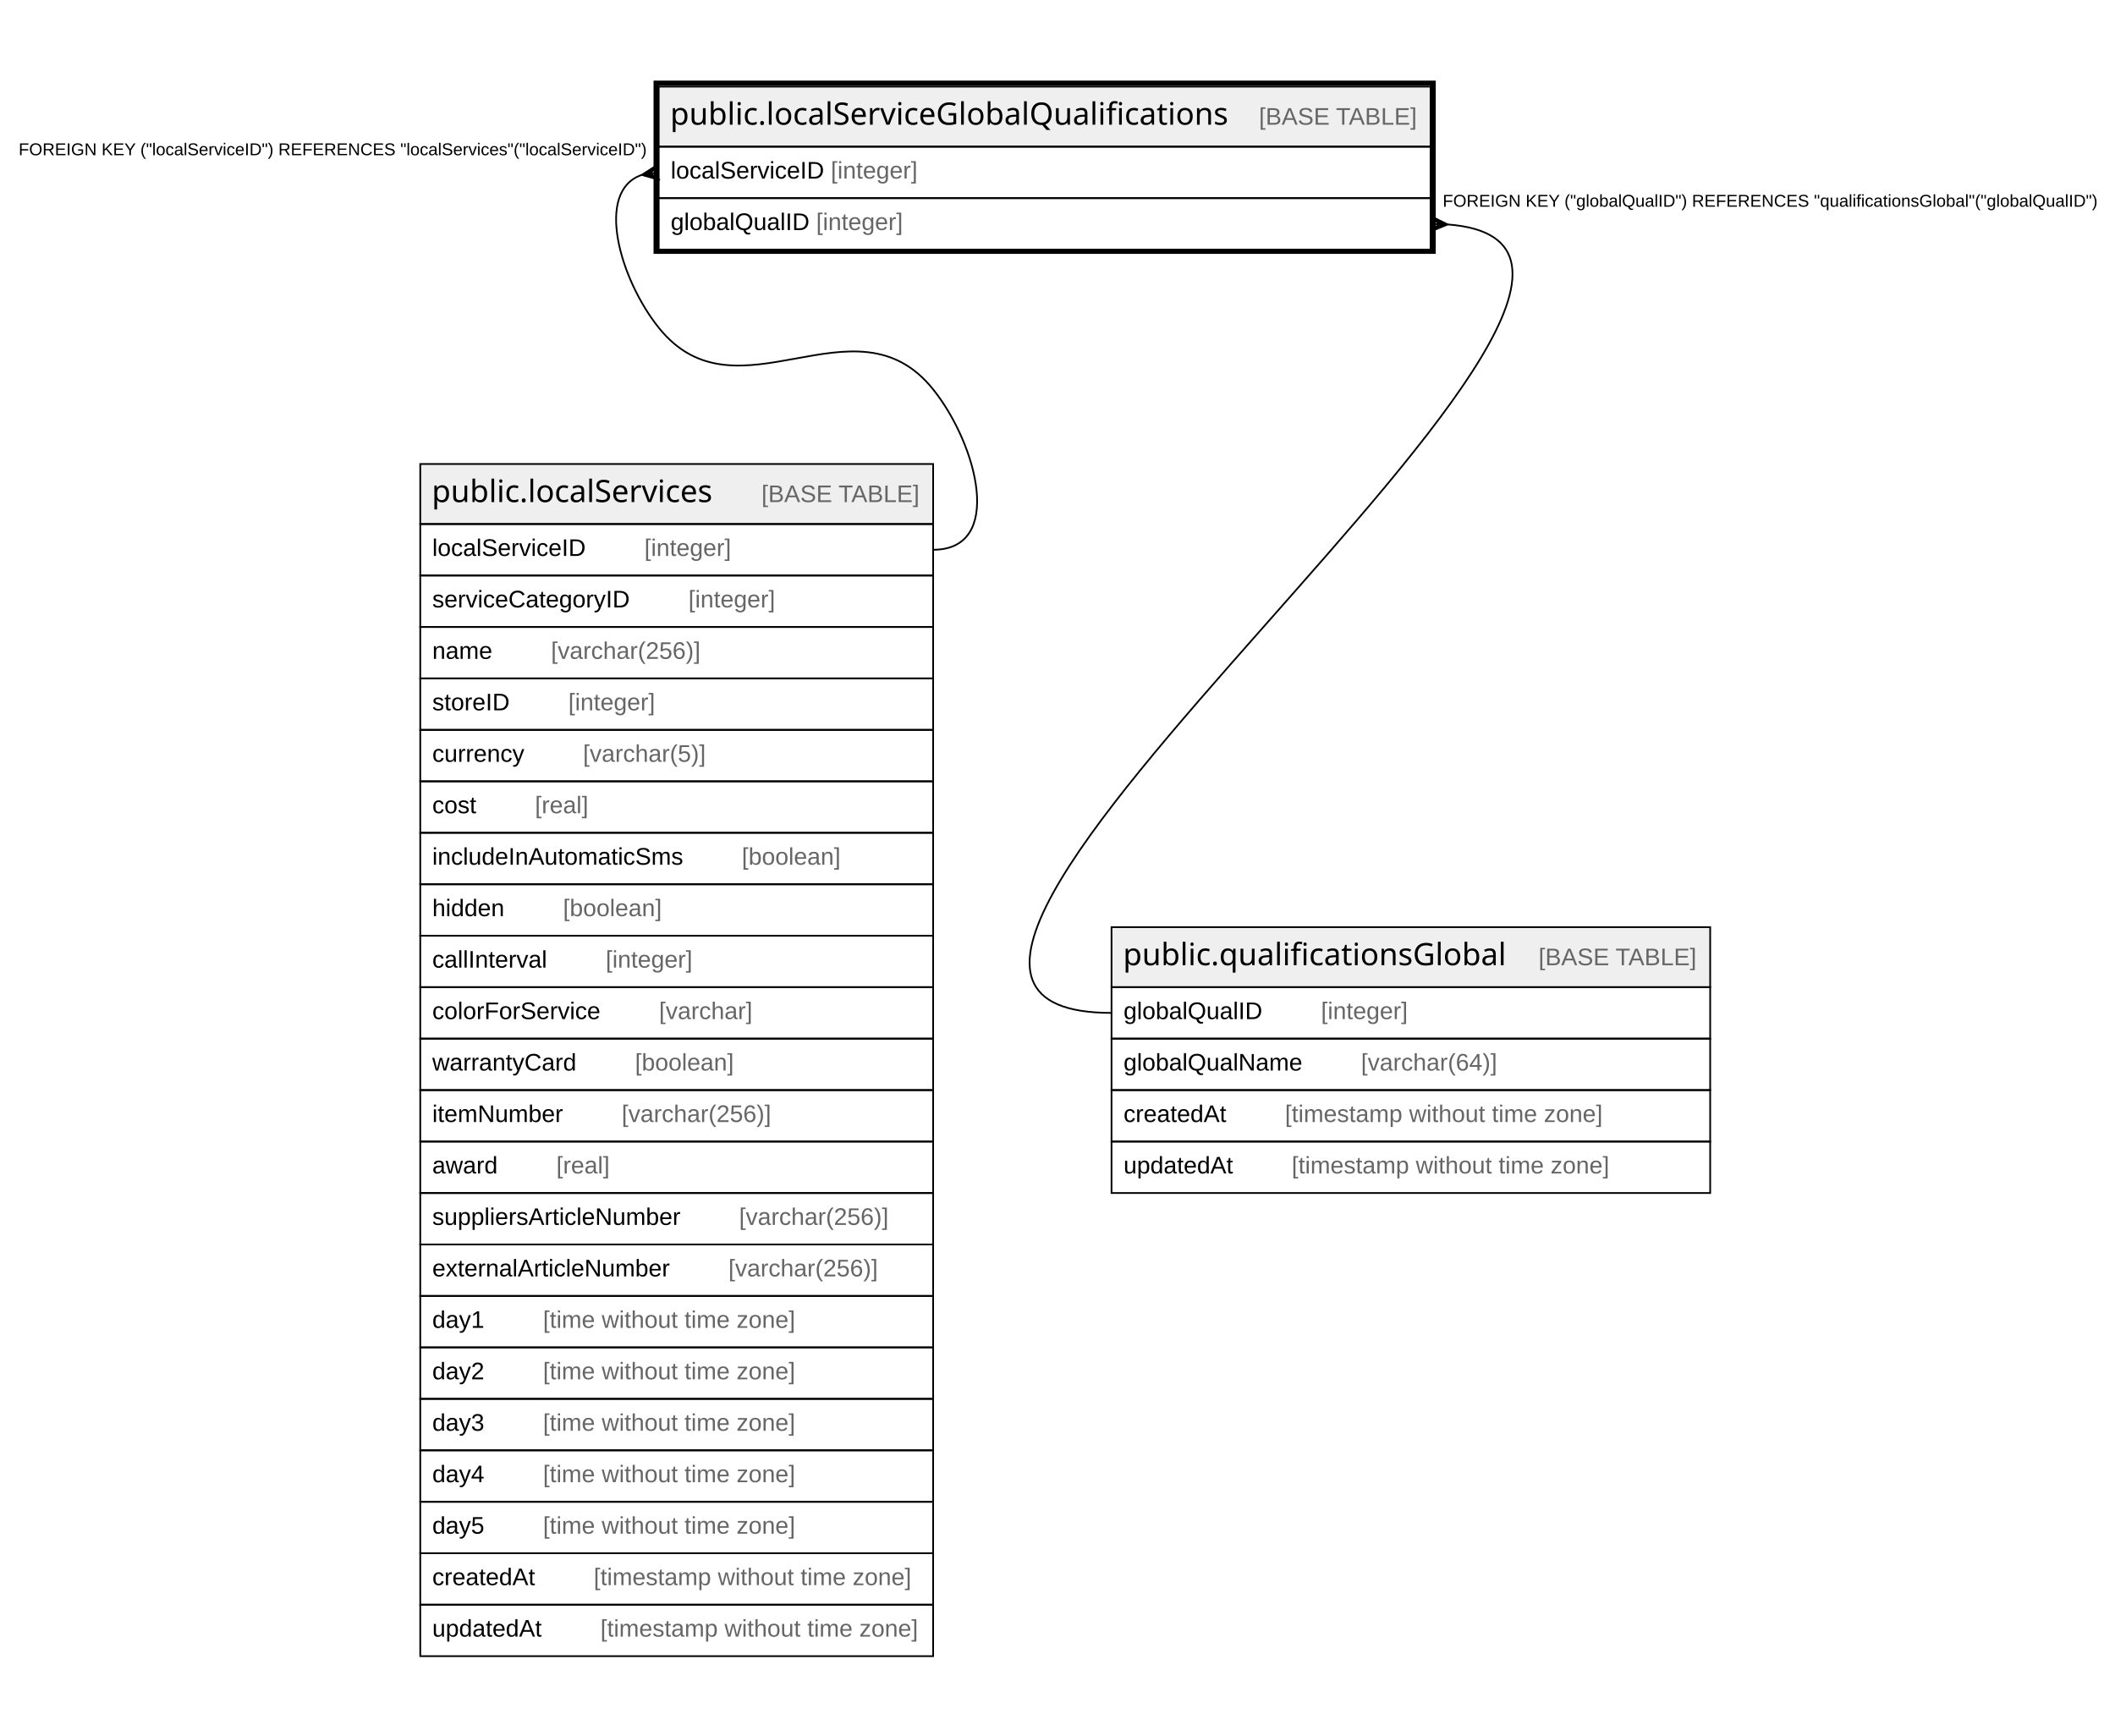
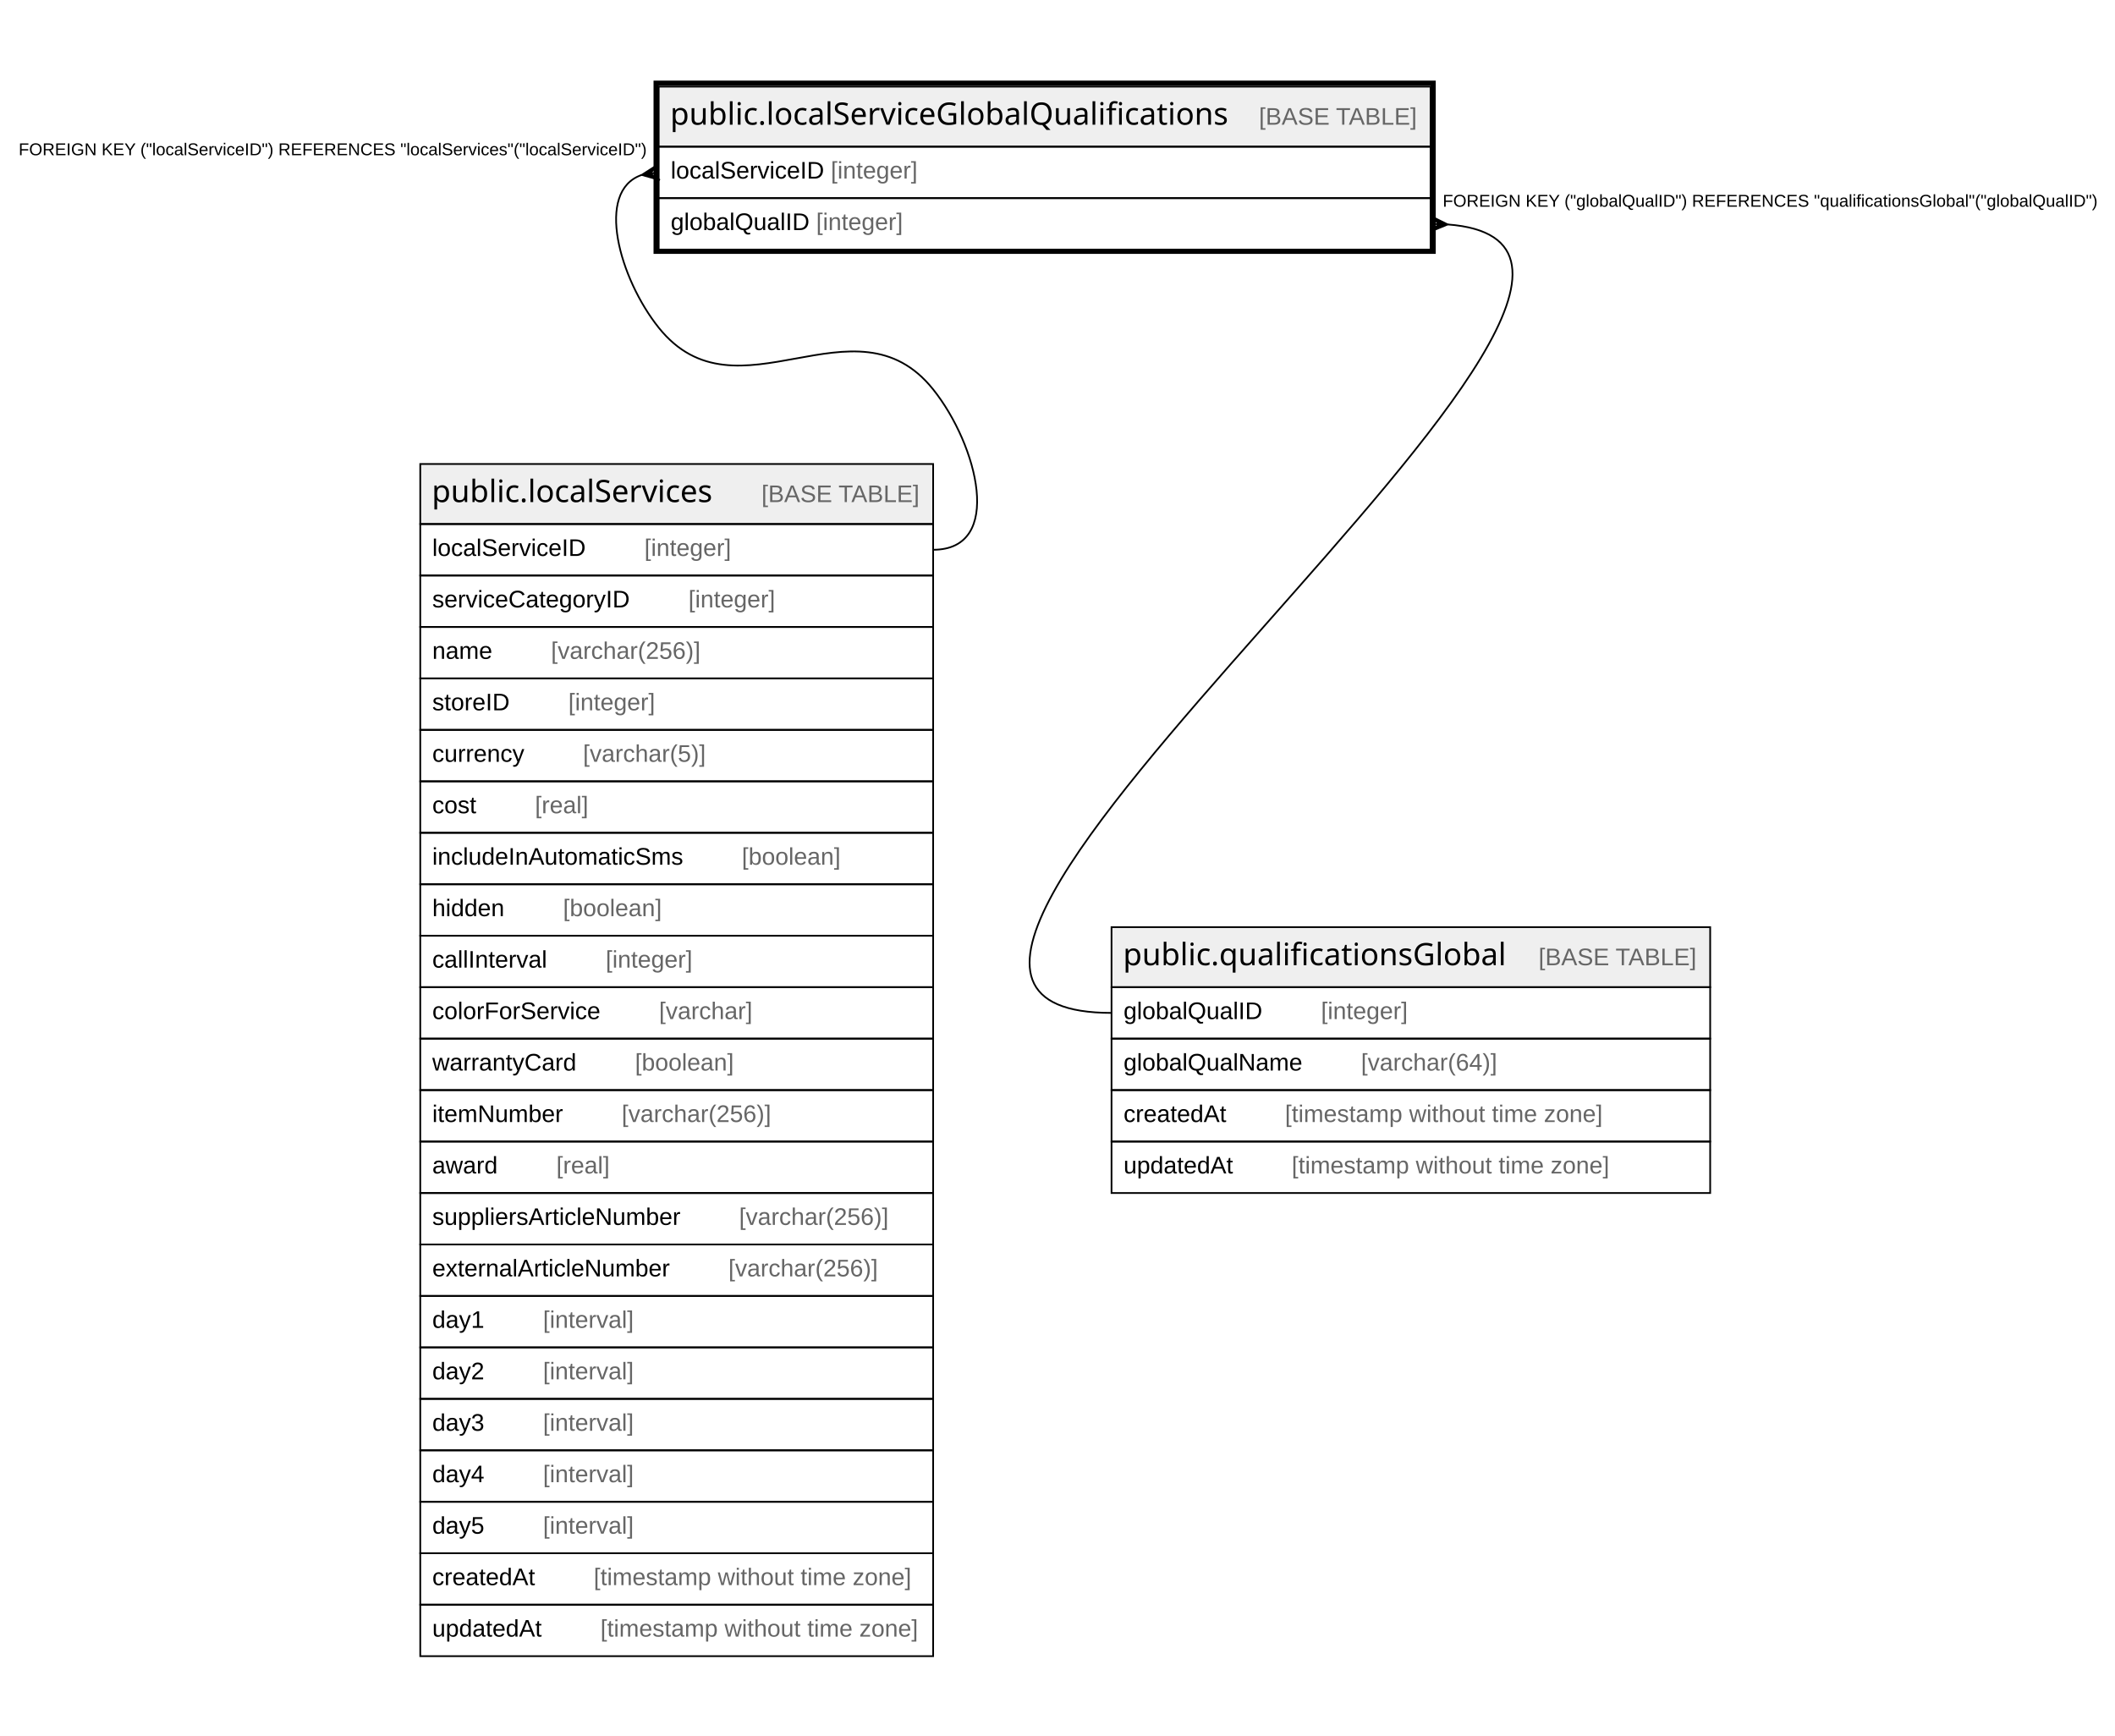
<svg xmlns="http://www.w3.org/2000/svg" width="1233pt" height="1012pt" viewBox="0.00 0.00 1233.00 1012.00">
  <g id="graph0" class="graph" transform="scale(1 1) rotate(0) translate(4 1008)">
    <polygon fill="#ffffff" stroke="transparent" points="-4,4 -4,-1008 1229,-1008 1229,4 -4,4" />
    <g id="node1" class="node">
      <polygon fill="#efefef" stroke="transparent" points="380,-922.5 380,-957.5 830,-957.5 830,-922.5 380,-922.5" />
      <polygon fill="none" stroke="#000000" points="380,-922.5 380,-957.5 830,-957.5 830,-922.5 380,-922.5" />
      <text text-anchor="start" x="386.698" y="-935.3" font-family="Arial Bold" font-size="18.00" fill="#000000">public.localServiceGlobalQualifications</text>
      <text text-anchor="start" x="695.734" y="-935.3" font-family="Arial" font-size="14.00" fill="#000000">    </text>
      <text text-anchor="start" x="729.939" y="-935.3" font-family="Arial" font-size="14.00" fill="#666666">[BASE TABLE]</text>
      <polygon fill="none" stroke="#000000" points="380,-892.5 380,-922.5 830,-922.5 830,-892.5 380,-892.5" />
      <text text-anchor="start" x="387" y="-903.9" font-family="Arial" font-size="14.00" fill="#000000">localServiceID </text>
      <text text-anchor="start" x="480.335" y="-903.9" font-family="Arial" font-size="14.00" fill="#666666">[integer]</text>
      <polygon fill="none" stroke="#000000" points="380,-862.5 380,-892.5 830,-892.5 830,-862.5 380,-862.5" />
      <text text-anchor="start" x="387" y="-873.9" font-family="Arial" font-size="14.00" fill="#000000">globalQualID </text>
      <text text-anchor="start" x="471.794" y="-873.9" font-family="Arial" font-size="14.00" fill="#666666">[integer]</text>
      <polygon fill="none" stroke="#000000" stroke-width="3" points="378.5,-861.5 378.5,-959.5 831.5,-959.5 831.5,-861.5 378.5,-861.5" />
    </g>
    <g id="node2" class="node">
      <polygon fill="#efefef" stroke="transparent" points="241,-702.5 241,-737.5 540,-737.5 540,-702.5 241,-702.5" />
      <polygon fill="none" stroke="#000000" points="241,-702.5 241,-737.5 540,-737.5 540,-702.5 241,-702.5" />
      <text text-anchor="start" x="247.709" y="-715.3" font-family="Arial Bold" font-size="18.00" fill="#000000">public.localServices</text>
      <text text-anchor="start" x="405.723" y="-715.3" font-family="Arial" font-size="14.00" fill="#000000">    </text>
      <text text-anchor="start" x="439.927" y="-715.3" font-family="Arial" font-size="14.00" fill="#666666">[BASE TABLE]</text>
      <polygon fill="none" stroke="#000000" points="241,-672.5 241,-702.5 540,-702.5 540,-672.5 241,-672.5" />
      <text text-anchor="start" x="248" y="-683.9" font-family="Arial" font-size="14.00" fill="#000000">localServiceID    </text>
      <text text-anchor="start" x="371.649" y="-683.9" font-family="Arial" font-size="14.00" fill="#666666">[integer]</text>
      <polygon fill="none" stroke="#000000" points="241,-642.5 241,-672.5 540,-672.5 540,-642.5 241,-642.5" />
      <text text-anchor="start" x="248" y="-653.9" font-family="Arial" font-size="14.00" fill="#000000">serviceCategoryID    </text>
      <text text-anchor="start" x="397.323" y="-653.9" font-family="Arial" font-size="14.00" fill="#666666">[integer]</text>
      <polygon fill="none" stroke="#000000" points="241,-612.5 241,-642.5 540,-642.5 540,-612.5 241,-612.5" />
      <text text-anchor="start" x="248" y="-623.9" font-family="Arial" font-size="14.00" fill="#000000">name    </text>
      <text text-anchor="start" x="317.213" y="-623.9" font-family="Arial" font-size="14.00" fill="#666666">[varchar(256)]</text>
      <polygon fill="none" stroke="#000000" points="241,-582.5 241,-612.5 540,-612.5 540,-582.5 241,-582.5" />
      <text text-anchor="start" x="248" y="-593.9" font-family="Arial" font-size="14.00" fill="#000000">storeID    </text>
      <text text-anchor="start" x="327.318" y="-593.9" font-family="Arial" font-size="14.00" fill="#666666">[integer]</text>
      <polygon fill="none" stroke="#000000" points="241,-552.5 241,-582.5 540,-582.5 540,-552.5 241,-552.5" />
      <text text-anchor="start" x="248" y="-563.9" font-family="Arial" font-size="14.00" fill="#000000">currency    </text>
      <text text-anchor="start" x="335.874" y="-563.9" font-family="Arial" font-size="14.00" fill="#666666">[varchar(5)]</text>
      <polygon fill="none" stroke="#000000" points="241,-522.5 241,-552.5 540,-552.5 540,-522.5 241,-522.5" />
      <text text-anchor="start" x="248" y="-533.9" font-family="Arial" font-size="14.00" fill="#000000">cost    </text>
      <text text-anchor="start" x="307.878" y="-533.9" font-family="Arial" font-size="14.00" fill="#666666">[real]</text>
      <polygon fill="none" stroke="#000000" points="241,-492.5 241,-522.5 540,-522.5 540,-492.5 241,-492.5" />
      <text text-anchor="start" x="248" y="-503.9" font-family="Arial" font-size="14.00" fill="#000000">includeInAutomaticSms    </text>
      <text text-anchor="start" x="428.452" y="-503.9" font-family="Arial" font-size="14.00" fill="#666666">[boolean]</text>
      <polygon fill="none" stroke="#000000" points="241,-462.5 241,-492.5 540,-492.5 540,-462.5 241,-462.5" />
      <text text-anchor="start" x="248" y="-473.9" font-family="Arial" font-size="14.00" fill="#000000">hidden    </text>
      <text text-anchor="start" x="324.224" y="-473.9" font-family="Arial" font-size="14.00" fill="#666666">[boolean]</text>
      <polygon fill="none" stroke="#000000" points="241,-432.5 241,-462.5 540,-462.5 540,-432.5 241,-432.5" />
      <text text-anchor="start" x="248" y="-443.9" font-family="Arial" font-size="14.00" fill="#000000">callInterval    </text>
      <text text-anchor="start" x="349.097" y="-443.9" font-family="Arial" font-size="14.00" fill="#666666">[integer]</text>
      <polygon fill="none" stroke="#000000" points="241,-402.5 241,-432.5 540,-432.5 540,-402.5 241,-402.5" />
      <text text-anchor="start" x="248" y="-413.9" font-family="Arial" font-size="14.00" fill="#000000">colorForService    </text>
      <text text-anchor="start" x="380.202" y="-413.9" font-family="Arial" font-size="14.00" fill="#666666">[varchar]</text>
      <polygon fill="none" stroke="#000000" points="241,-372.5 241,-402.5 540,-402.5 540,-372.5 241,-372.5" />
      <text text-anchor="start" x="248" y="-383.9" font-family="Arial" font-size="14.00" fill="#000000">warrantyCard    </text>
      <text text-anchor="start" x="366.203" y="-383.9" font-family="Arial" font-size="14.00" fill="#666666">[boolean]</text>
      <polygon fill="none" stroke="#000000" points="241,-342.5 241,-372.5 540,-372.5 540,-342.5 241,-342.5" />
      <text text-anchor="start" x="248" y="-353.9" font-family="Arial" font-size="14.00" fill="#000000">itemNumber    </text>
      <text text-anchor="start" x="358.421" y="-353.9" font-family="Arial" font-size="14.00" fill="#666666">[varchar(256)]</text>
      <polygon fill="none" stroke="#000000" points="241,-312.5 241,-342.5 540,-342.5 540,-312.5 241,-312.5" />
      <text text-anchor="start" x="248" y="-323.9" font-family="Arial" font-size="14.00" fill="#000000">award    </text>
      <text text-anchor="start" x="320.32" y="-323.9" font-family="Arial" font-size="14.00" fill="#666666">[real]</text>
      <polygon fill="none" stroke="#000000" points="241,-282.5 241,-312.5 540,-312.5 540,-282.5 241,-282.5" />
      <text text-anchor="start" x="248" y="-293.9" font-family="Arial" font-size="14.00" fill="#000000">suppliersArticleNumber    </text>
      <text text-anchor="start" x="426.868" y="-293.9" font-family="Arial" font-size="14.00" fill="#666666">[varchar(256)]</text>
      <polygon fill="none" stroke="#000000" points="241,-252.5 241,-282.5 540,-282.5 540,-252.5 241,-252.5" />
      <text text-anchor="start" x="248" y="-263.9" font-family="Arial" font-size="14.00" fill="#000000">externalArticleNumber    </text>
      <text text-anchor="start" x="420.652" y="-263.9" font-family="Arial" font-size="14.00" fill="#666666">[varchar(256)]</text>
      <polygon fill="none" stroke="#000000" points="241,-222.5 241,-252.5 540,-252.5 540,-222.5 241,-222.5" />
      <text text-anchor="start" x="248" y="-233.9" font-family="Arial" font-size="14.00" fill="#000000">day1    </text>
-       <text text-anchor="start" x="312.553" y="-233.9" font-family="Arial" font-size="14.00" fill="#666666">[time without time zone]</text>
+       <text text-anchor="start" x="312.553" y="-233.9" font-family="Arial" font-size="14.00" fill="#666666">[interval]</text>
      <polygon fill="none" stroke="#000000" points="241,-192.5 241,-222.5 540,-222.5 540,-192.5 241,-192.5" />
      <text text-anchor="start" x="248" y="-203.9" font-family="Arial" font-size="14.00" fill="#000000">day2    </text>
-       <text text-anchor="start" x="312.553" y="-203.9" font-family="Arial" font-size="14.00" fill="#666666">[time without time zone]</text>
+       <text text-anchor="start" x="312.553" y="-203.9" font-family="Arial" font-size="14.00" fill="#666666">[interval]</text>
      <polygon fill="none" stroke="#000000" points="241,-162.5 241,-192.5 540,-192.5 540,-162.5 241,-162.5" />
      <text text-anchor="start" x="248" y="-173.9" font-family="Arial" font-size="14.00" fill="#000000">day3    </text>
-       <text text-anchor="start" x="312.553" y="-173.9" font-family="Arial" font-size="14.00" fill="#666666">[time without time zone]</text>
+       <text text-anchor="start" x="312.553" y="-173.9" font-family="Arial" font-size="14.00" fill="#666666">[interval]</text>
      <polygon fill="none" stroke="#000000" points="241,-132.5 241,-162.5 540,-162.5 540,-132.5 241,-132.5" />
      <text text-anchor="start" x="248" y="-143.9" font-family="Arial" font-size="14.00" fill="#000000">day4    </text>
-       <text text-anchor="start" x="312.553" y="-143.9" font-family="Arial" font-size="14.00" fill="#666666">[time without time zone]</text>
+       <text text-anchor="start" x="312.553" y="-143.9" font-family="Arial" font-size="14.00" fill="#666666">[interval]</text>
      <polygon fill="none" stroke="#000000" points="241,-102.5 241,-132.5 540,-132.5 540,-102.5 241,-102.5" />
      <text text-anchor="start" x="248" y="-113.9" font-family="Arial" font-size="14.00" fill="#000000">day5    </text>
-       <text text-anchor="start" x="312.553" y="-113.9" font-family="Arial" font-size="14.00" fill="#666666">[time without time zone]</text>
+       <text text-anchor="start" x="312.553" y="-113.9" font-family="Arial" font-size="14.00" fill="#666666">[interval]</text>
      <polygon fill="none" stroke="#000000" points="241,-72.5 241,-102.5 540,-102.5 540,-72.5 241,-72.5" />
      <text text-anchor="start" x="248" y="-83.9" font-family="Arial" font-size="14.00" fill="#000000">createdAt    </text>
      <text text-anchor="start" x="342.114" y="-83.9" font-family="Arial" font-size="14.00" fill="#666666">[timestamp without time zone]</text>
      <polygon fill="none" stroke="#000000" points="241,-42.5 241,-72.5 540,-72.5 540,-42.5 241,-42.5" />
      <text text-anchor="start" x="248" y="-53.9" font-family="Arial" font-size="14.00" fill="#000000">updatedAt    </text>
      <text text-anchor="start" x="346.018" y="-53.9" font-family="Arial" font-size="14.00" fill="#666666">[timestamp without time zone]</text>
    </g>
    <g id="edge1" class="edge">
      <path fill="none" stroke="#000000" d="M370.109,-906.013C342.696,-896.664 357.229,-845.464 380,-817 425.533,-760.083 494.467,-837.917 540,-781 565.96,-748.551 581.556,-687.5 540,-687.5" />
      <polygon fill="#000000" stroke="#000000" points="370.111,-906.014 379.331,-911.95 375.055,-906.757 380,-907.5 380,-907.5 380,-907.5 375.055,-906.757 380.669,-903.05 370.111,-906.014 370.111,-906.014" />
      <text text-anchor="start" x="6.857" y="-917.5" font-family="Arial" font-size="10.00" fill="#000000">FOREIGN KEY ("localServiceID") REFERENCES "localServices"("localServiceID")</text>
    </g>
    <g id="node3" class="node">
      <polygon fill="#efefef" stroke="transparent" points="644,-432.5 644,-467.5 993,-467.5 993,-432.5 644,-432.5" />
      <polygon fill="none" stroke="#000000" points="644,-432.5 644,-467.5 993,-467.5 993,-432.5 644,-432.5" />
      <text text-anchor="start" x="650.698" y="-445.3" font-family="Arial Bold" font-size="18.00" fill="#000000">public.qualificationsGlobal</text>
      <text text-anchor="start" x="858.734" y="-445.3" font-family="Arial" font-size="14.00" fill="#000000">    </text>
      <text text-anchor="start" x="892.939" y="-445.3" font-family="Arial" font-size="14.00" fill="#666666">[BASE TABLE]</text>
      <polygon fill="none" stroke="#000000" points="644,-402.5 644,-432.5 993,-432.5 993,-402.5 644,-402.5" />
      <text text-anchor="start" x="651" y="-413.9" font-family="Arial" font-size="14.00" fill="#000000">globalQualID    </text>
      <text text-anchor="start" x="766.108" y="-413.9" font-family="Arial" font-size="14.00" fill="#666666">[integer]</text>
      <polygon fill="none" stroke="#000000" points="644,-372.5 644,-402.5 993,-402.5 993,-372.5 644,-372.5" />
      <text text-anchor="start" x="651" y="-383.9" font-family="Arial" font-size="14.00" fill="#000000">globalQualName    </text>
      <text text-anchor="start" x="789.443" y="-383.9" font-family="Arial" font-size="14.00" fill="#666666">[varchar(64)]</text>
      <polygon fill="none" stroke="#000000" points="644,-342.5 644,-372.5 993,-372.5 993,-342.5 644,-342.5" />
      <text text-anchor="start" x="651" y="-353.9" font-family="Arial" font-size="14.00" fill="#000000">createdAt    </text>
      <text text-anchor="start" x="745.114" y="-353.9" font-family="Arial" font-size="14.00" fill="#666666">[timestamp without time zone]</text>
      <polygon fill="none" stroke="#000000" points="644,-312.5 644,-342.5 993,-342.5 993,-312.5 644,-312.5" />
      <text text-anchor="start" x="651" y="-323.9" font-family="Arial" font-size="14.00" fill="#000000">updatedAt    </text>
      <text text-anchor="start" x="749.018" y="-323.9" font-family="Arial" font-size="14.00" fill="#666666">[timestamp without time zone]</text>
    </g>
    <g id="edge2" class="edge">
      <path fill="none" stroke="#000000" d="M840.007,-877.145C1030.537,-862.795 427.028,-417.5 644,-417.5" />
      <polygon fill="#000000" stroke="#000000" points="839.994,-877.146 829.841,-873.003 834.997,-877.323 830,-877.5 830,-877.5 830,-877.5 834.997,-877.323 830.159,-881.997 839.994,-877.146 839.994,-877.146" />
      <text text-anchor="start" x="837.063" y="-887.5" font-family="Arial" font-size="10.00" fill="#000000">FOREIGN KEY ("globalQualID") REFERENCES "qualificationsGlobal"("globalQualID")</text>
    </g>
  </g>
</svg>
